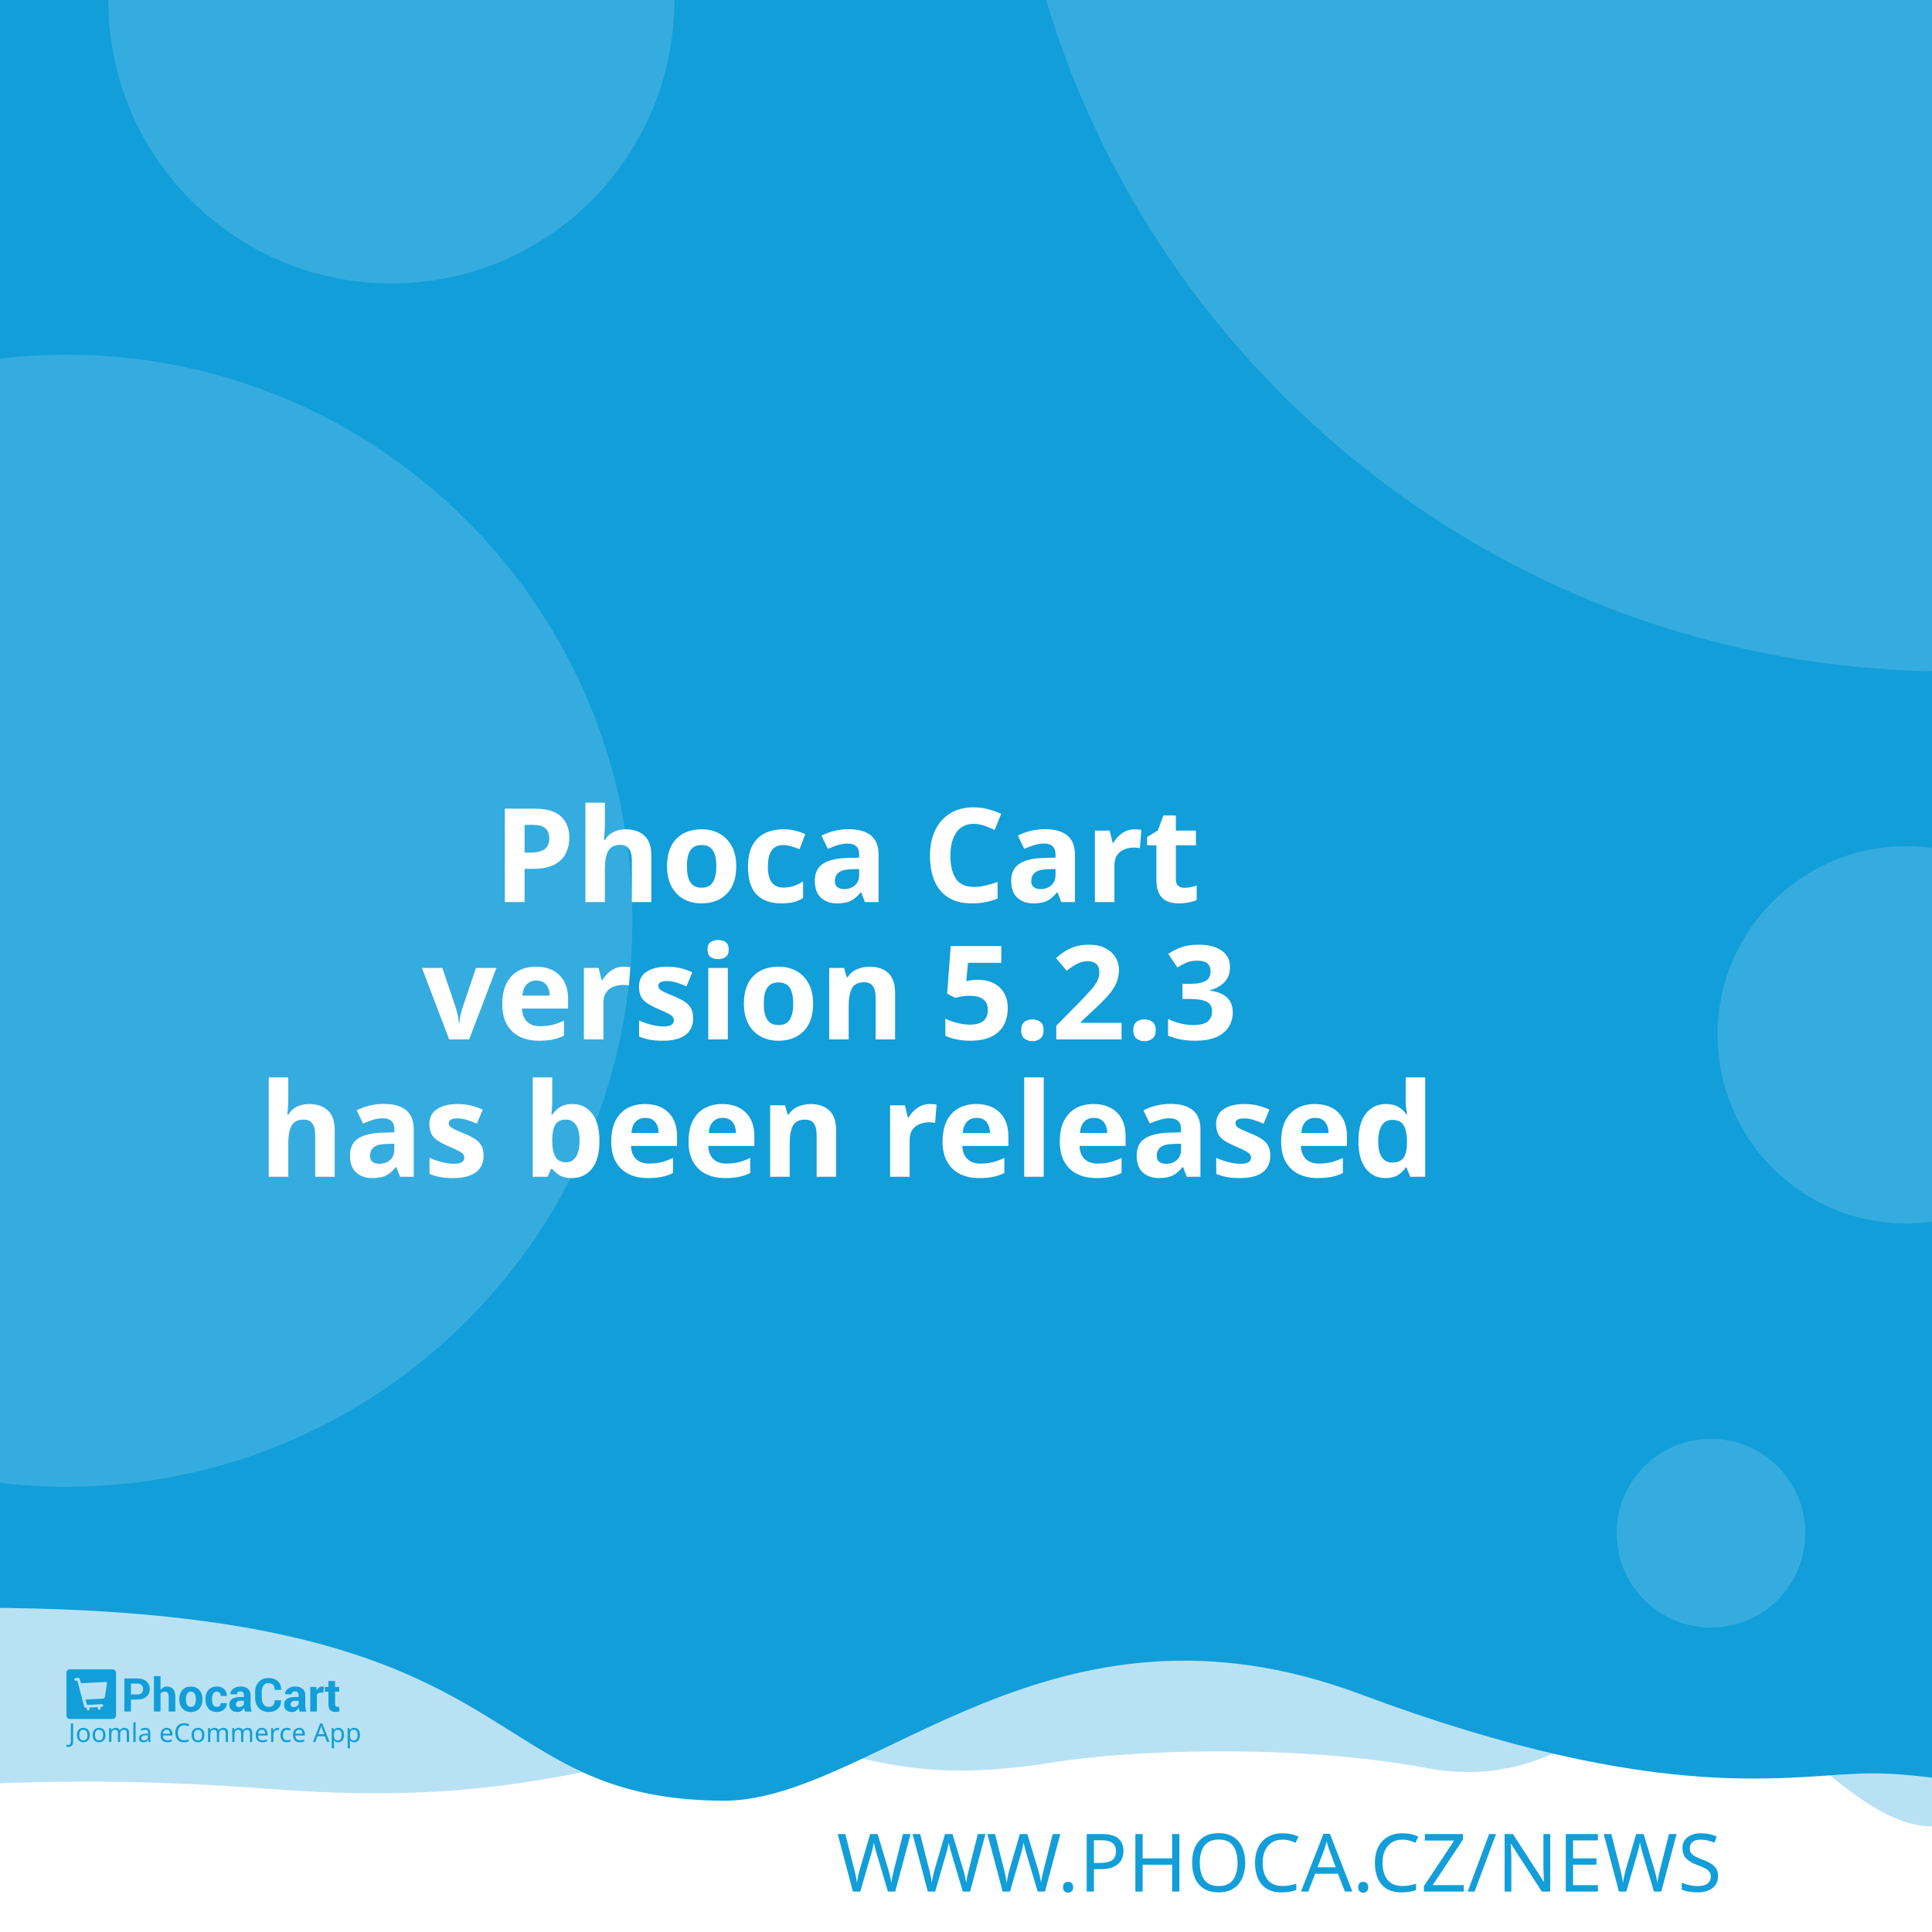
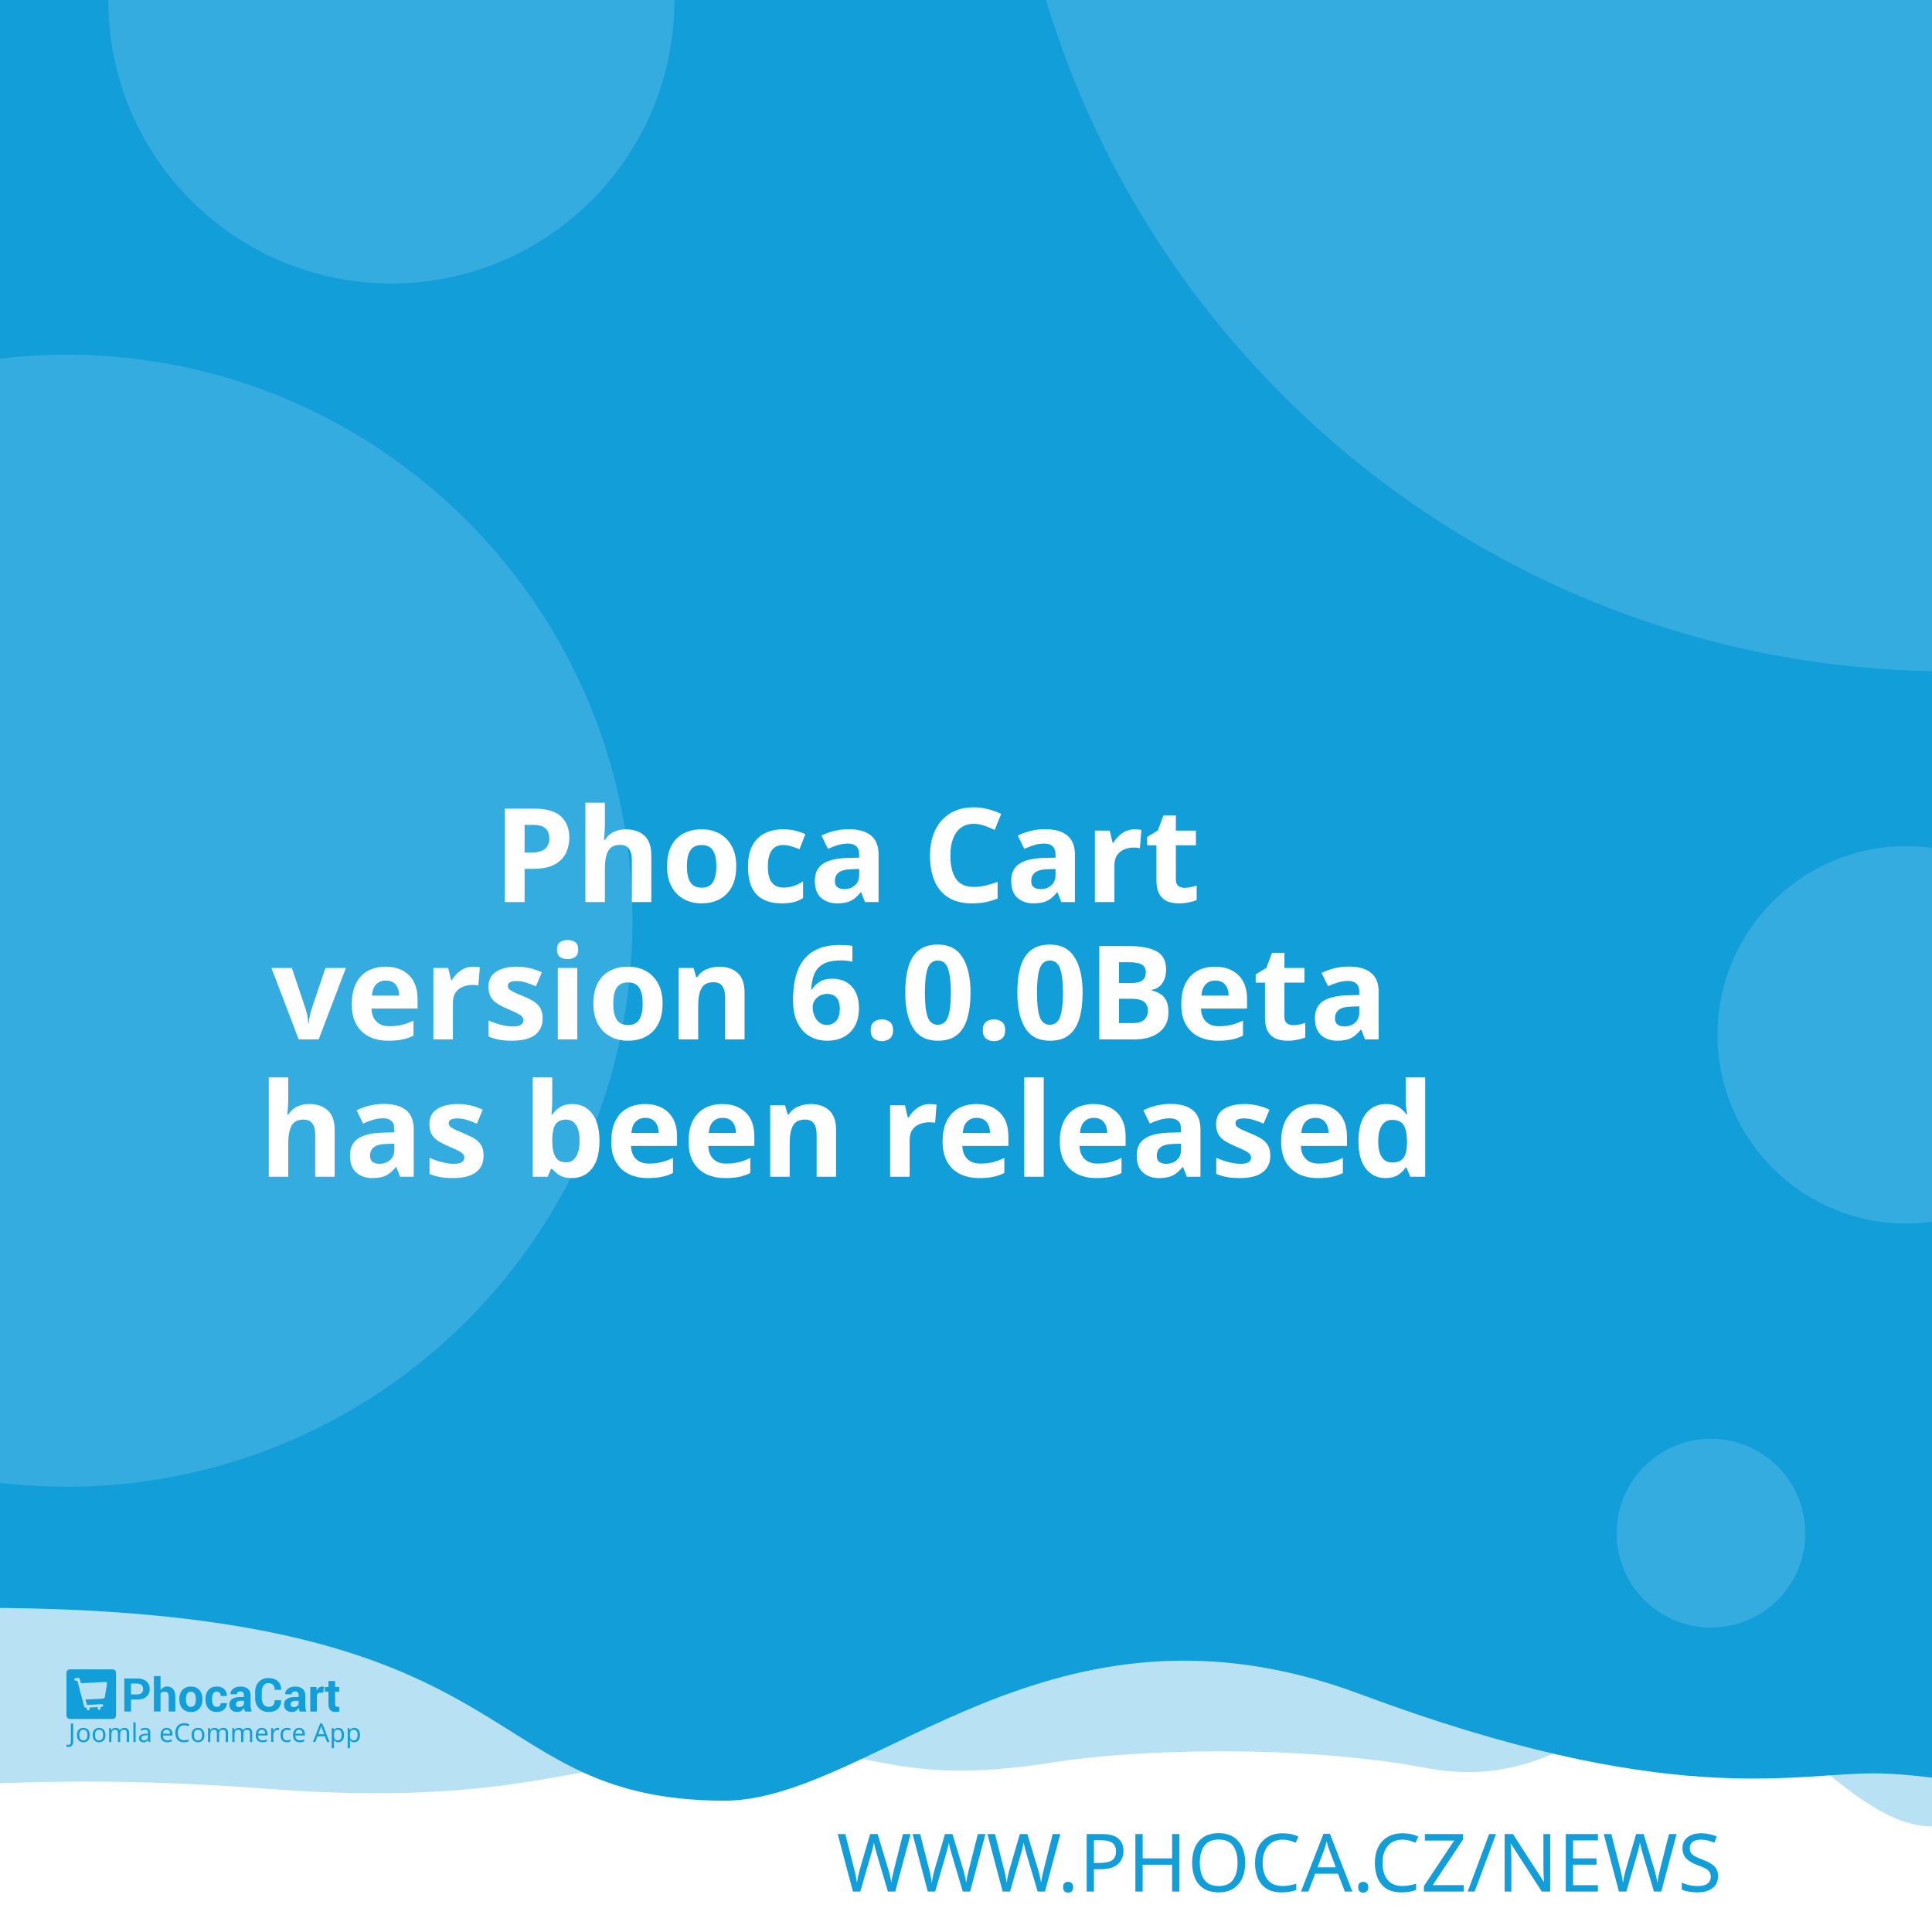
<svg xmlns="http://www.w3.org/2000/svg" width="512" height="512" viewBox="0 0 512 512" version="1.1" id="svg5">
  <defs id="defs2" />
  <g id="layer1">
    <path d="m -288.549,96.962 a 6.384,6.384 0 0 0 -6.384,6.384 v 81.087 a 6.384,6.384 0 0 0 6.384,6.384 h 81.083 a 6.384,6.384 0 0 0 6.384,-6.384 v -81.087 a 6.384,6.384 0 0 0 -6.384,-6.384 z m 16.084,16.188 c 0.591,-0.033 1.134,0.125 1.642,0.482 0.508,0.359 0.842,0.809 1.006,1.355 l 2.415,8.308 46.517,-2.44 c 0.829,-0.043 1.521,0.245 2.074,0.86 0.55,0.606 0.769,1.334 0.636,2.174 l -3.898,24.937 c -0.138,0.736 -0.57,1.497 -1.288,2.273 -0.719,0.787 -1.656,1.211 -2.797,1.272 l -32.861,1.721 3.038,10.253 27.775,-1.455 c 0.726,-0.04 1.351,0.178 1.887,0.648 0.523,0.483 0.803,1.086 0.844,1.812 0.038,0.726 -0.178,1.352 -0.648,1.887 -0.483,0.525 -1.086,0.806 -1.812,0.844 l -2.597,0.137 0.137,2.593 c 0.038,0.729 -0.178,1.356 -0.661,1.879 -0.472,0.535 -1.071,0.819 -1.8,0.856 -0.726,0.038 -1.353,-0.178 -1.879,-0.661 -0.535,-0.472 -0.814,-1.073 -0.852,-1.8 l -0.137,-2.593 -15.573,0.81 0.133,2.597 c 0.038,0.729 -0.176,1.356 -0.648,1.879 -0.483,0.535 -1.086,0.818 -1.812,0.856 -0.726,0.04 -1.352,-0.178 -1.887,-0.661 -0.525,-0.472 -0.806,-1.073 -0.844,-1.8 l -0.137,-2.597 -1.608,0.083 c -0.623,0.033 -1.193,-0.112 -1.721,-0.428 -0.515,-0.317 -0.883,-0.632 -1.11,-0.931 l -0.287,-0.507 -13.05,-49.343 -2.805,0.146 c -0.696,0.038 -1.312,-0.181 -1.858,-0.661 -0.545,-0.472 -0.835,-1.069 -0.873,-1.795 -0.038,-0.729 0.186,-1.353 0.682,-1.879 0.493,-0.535 1.083,-0.818 1.779,-0.856 z" style="fill:#ffffff;stroke-width:1;paint-order:stroke fill markers" id="path400" />
    <rect style="opacity:1;fill:#ffffff;stroke-width:5;stroke-linejoin:round;paint-order:stroke fill markers" id="rect723" width="512" height="512" x="0" y="0" />
    <path id="rect4460" style="opacity:0.3;fill:#129ed9;fill-opacity:1;stroke-width:5;stroke-linejoin:round;paint-order:stroke fill markers" d="M -256,4 H 768 v 480 c 0,0 -42.667,-10 -64,-10 -21.333,0 -42.408,10 -64,10 -21.592,0 -42.667,-10 -64,-10 -21.333,0 -42.408,10 -64,10 -21.592,0 -41.887,-34.701 -63.221,-34.701 -21.333,0 -35.645,25.795 -70.761,19.246 -35.116,-6.549 -78.862,-4.741 -98.515,-1.547 -47.289,7.533 -49.247,-6.724 -87.369,-3.311 -38.122,3.413 -56.921,15.193 -120.307,10.429 -63.387,-4.764 -84.091,0.698 -135.827,-0.116 -21.333,0 -42.408,10 -64,10 -21.592,0 -42.667,-10 -64,-10 -21.333,0 -64,10 -64,10 z" />
    <path id="rect4460-5" style="fill:#129ed9;fill-opacity:1;stroke-width:5;stroke-linejoin:round;paint-order:stroke fill markers" d="M -316,4.9999998e-7 H 708 V 480 c 0,0 -42.667,-10 -64,-10 -21.333,0 -42.408,10 -64,10 -21.592,0 -62.256,-10.048 -83.59,-10.048 -21.333,0 -54.449,9.448 -136.059,-21.03 -81.61,-30.478 -128.583,27.669 -167.971,28.291 -70.795,-0.042 -47.303,-54.288 -212.561,-50.983 C -185.439,429.534 -38.408,480 -60,480 c -21.592,0 -42.667,-10 -64,-10 -21.333,0 -42.408,10 -64,10 -21.592,0 -42.667,-10 -64,-10 -21.333,0 -64,10 -64,10 z" />
    <text xml:space="preserve" style="font-style:normal;font-weight:normal;font-size:21.333px;line-height:1.25;font-family:sans-serif;fill:#129ed9;fill-opacity:1;stroke:none" x="484.042" y="501.277" id="text2910-3-7">
      <tspan id="tspan2908-6-5" x="484.042" y="501.277" style="font-style:normal;font-variant:normal;font-weight:300;font-stretch:normal;font-size:21.333px;font-family:Montserrat;-inkscape-font-specification:'Montserrat Light';text-align:end;text-anchor:end;fill:#129ed9;fill-opacity:1">WWW.PHOCA.CZ/NEWS</tspan>
    </text>
    <text xml:space="preserve" style="font-style:normal;font-variant:normal;font-weight:600;font-stretch:normal;font-size:34.667px;line-height:1.05;font-family:Rubik;-inkscape-font-specification:'Rubik Semi-Bold';fill:#ffffff;fill-opacity:1;stroke:none" x="256" y="165" id="text11252">
      <tspan x="256" y="165" id="tspan403" style="text-align:center;text-anchor:middle" />
      <tspan x="256" y="202.659" style="font-size:34.667px;text-align:center;text-anchor:middle" id="tspan442" />
      <tspan x="256" y="239.059" style="font-size:34.667px;text-align:center;text-anchor:middle" id="tspan444">Phoca Cart</tspan>
-       <tspan x="256" y="275.459" id="tspan1992" style="font-size:34.667px;text-align:center;text-anchor:middle">version 5.2.3
+       <tspan x="256" y="275.459" id="tspan1992" style="font-size:34.667px;text-align:center;text-anchor:middle">version 6.0.0Beta
</tspan>
      <tspan x="256" y="311.859" id="tspan2906" style="font-size:34.667px;text-align:center;text-anchor:middle">has been released</tspan>
      <tspan x="256" y="348.259" id="tspan1994" style="font-size:34.667px" />
    </text>
    <circle style="opacity:0.15;fill:#ffffff;fill-opacity:1;stroke-width:5;stroke-linejoin:round;paint-order:stroke fill markers" id="path8376" cx="516.67" cy="-72.081" r="250" />
    <circle style="opacity:0.15;fill:#ffffff;fill-opacity:1;stroke-width:5;stroke-linejoin:round;paint-order:stroke fill markers" id="path8376-9" cx="17.604" cy="244" r="150" />
    <circle style="opacity:0.15;fill:#ffffff;fill-opacity:1;stroke-width:5;stroke-linejoin:round;paint-order:stroke fill markers" id="path8376-6" cx="103.704" cy="0.117" r="75" />
    <circle style="opacity:0.15;fill:#ffffff;fill-opacity:1;stroke-width:5;stroke-linejoin:round;paint-order:stroke fill markers" id="path8376-6-2" cx="505.168" cy="274.238" r="50" />
    <g id="g8950" transform="matrix(0.298069,0,0,0.298069,107.3348,335.2596)" style="fill:#129ed9;fill-opacity:1;stroke-width:3.355">
      <g id="g895" transform="translate(-301.0409,359.4151)" style="fill:#129ed9;fill-opacity:1;stroke-width:3.355">
        <g transform="matrix(1.3333,0,0,-1.3333,-75.59,850.15)" fill="#ffffff" image-rendering="optimizeQuality" id="g280" style="clip-rule:evenodd;fill:#129ed9;fill-opacity:1;stroke-width:8.934;shape-rendering:geometricPrecision">
          <path d="m 99.728,617.49 v -7.994 h -4.423 v 22.031 h 8.784 c 2.532,0 4.527,-0.646 5.979,-1.937 1.452,-1.291 2.181,-2.99 2.181,-5.097 0,-2.107 -0.729,-3.801 -2.181,-5.082 -1.452,-1.281 -3.446,-1.921 -5.979,-1.921 z m 0,3.408 h 4.361 c 1.23,0 2.165,0.336 2.801,1.002 0.635,0.671 0.951,1.523 0.951,2.561 0,1.059 -0.315,1.932 -0.946,2.623 -0.63,0.687 -1.566,1.033 -2.806,1.033 H 99.728 Z" id="path262" style="fill:#129ed9;fill-opacity:1;stroke-width:3.355" />
          <path d="m 119.45,623.79 c 0.517,0.749 1.147,1.327 1.891,1.746 0.749,0.418 1.576,0.63 2.485,0.63 1.705,0 3.043,-0.568 4.02,-1.704 0.971,-1.131 1.457,-2.887 1.457,-5.252 v -9.714 h -4.418 v 9.76 c 0,1.276 -0.227,2.174 -0.677,2.706 -0.445,0.532 -1.116,0.795 -2.005,0.795 -0.605,0 -1.137,-0.108 -1.602,-0.325 -0.465,-0.217 -0.847,-0.522 -1.152,-0.919 v -12.017 h -4.418 v 23.611 h 4.418 z" id="path264" style="fill:#129ed9;fill-opacity:1;stroke-width:3.355" />
          <path d="m 131.96,617.83 c 0,2.438 0.682,4.436 2.046,5.996 1.359,1.554 3.25,2.334 5.663,2.334 2.418,0 4.315,-0.774 5.689,-2.329 1.375,-1.549 2.062,-3.553 2.062,-6.001 v -0.32 c 0,-2.458 -0.687,-4.462 -2.051,-6.011 -1.369,-1.544 -3.261,-2.319 -5.674,-2.319 -2.418,0 -4.315,0.775 -5.684,2.319 -1.364,1.549 -2.051,3.553 -2.051,6.011 z m 4.408,-0.31 c 0,-1.487 0.264,-2.68 0.785,-3.584 0.527,-0.899 1.375,-1.348 2.542,-1.348 1.142,0 1.979,0.454 2.506,1.358 0.532,0.904 0.796,2.097 0.796,3.574 v 0.315 c 0,1.446 -0.269,2.629 -0.801,3.542 -0.537,0.914 -1.38,1.374 -2.527,1.374 -1.142,0 -1.979,-0.46 -2.506,-1.379 -0.532,-0.919 -0.796,-2.102 -0.796,-3.537 z" id="path266" style="fill:#129ed9;fill-opacity:1;stroke-width:3.355" />
          <path d="m 157.01,612.59 c 0.79,0 1.421,0.227 1.891,0.682 0.475,0.454 0.713,1.064 0.713,1.828 h 4.015 l 0.041,-0.093 c 0.041,-1.653 -0.579,-3.037 -1.871,-4.152 -1.287,-1.116 -2.883,-1.673 -4.79,-1.673 -2.439,0 -4.325,0.769 -5.648,2.314 -1.318,1.544 -1.979,3.522 -1.979,5.944 v 0.449 c 0,2.412 0.656,4.395 1.974,5.944 1.317,1.554 3.198,2.329 5.638,2.329 2.02,0 3.648,-0.573 4.883,-1.725 1.235,-1.151 1.835,-2.664 1.793,-4.539 l -0.031,-0.088 h -4.026 c 0,0.842 -0.233,1.544 -0.698,2.107 -0.46,0.558 -1.101,0.837 -1.922,0.837 -1.168,0 -1.995,-0.454 -2.475,-1.358 -0.476,-0.904 -0.718,-2.071 -0.718,-3.496 v -0.454 c 0,-1.456 0.243,-2.628 0.718,-3.522 0.48,-0.888 1.312,-1.332 2.491,-1.332" id="path268" style="fill:#129ed9;fill-opacity:1;stroke-width:3.355" />
          <path d="m 175.8,609.49 c -0.165,0.372 -0.305,0.764 -0.419,1.183 -0.119,0.413 -0.202,0.837 -0.248,1.27 -0.455,-0.8 -1.054,-1.456 -1.798,-1.978 -0.739,-0.521 -1.628,-0.785 -2.656,-0.785 -1.715,0 -3.038,0.439 -3.963,1.322 -0.93,0.883 -1.395,2.086 -1.395,3.604 0,1.606 0.62,2.845 1.855,3.729 1.235,0.883 3.038,1.322 5.41,1.322 h 2.47 v 1.301 c 0,0.785 -0.207,1.394 -0.62,1.828 -0.413,0.434 -1.023,0.651 -1.834,0.651 -0.713,0 -1.266,-0.175 -1.653,-0.522 -0.393,-0.346 -0.584,-0.826 -0.584,-1.446 l -4.268,0.016 -0.016,0.093 c -0.072,1.379 0.527,2.572 1.798,3.579 1.271,1.002 2.946,1.503 5.013,1.503 1.958,0 3.545,-0.496 4.769,-1.492 1.22,-0.992 1.829,-2.406 1.829,-4.24 v -6.76 c 0,-0.769 0.062,-1.492 0.176,-2.164 0.119,-0.676 0.299,-1.348 0.553,-2.014 z m -4.046,2.943 c 0.78,0 1.468,0.191 2.077,0.574 0.605,0.382 1.013,0.826 1.225,1.332 v 2.308 h -2.47 c -0.935,0 -1.648,-0.232 -2.134,-0.702 -0.481,-0.47 -0.724,-1.033 -0.724,-1.699 0,-0.542 0.181,-0.981 0.542,-1.312 0.367,-0.336 0.858,-0.501 1.483,-0.501" id="path270" style="fill:#129ed9;fill-opacity:1;stroke-width:3.355" />
          <path d="m 199.84,617.01 0.031,-0.088 c 0.041,-2.37 -0.682,-4.25 -2.17,-5.645 -1.488,-1.394 -3.555,-2.091 -6.201,-2.091 -2.656,0 -4.811,0.852 -6.464,2.556 -1.653,1.704 -2.486,3.894 -2.486,6.579 v 4.369 c 0,2.67 0.812,4.86 2.424,6.574 1.617,1.715 3.715,2.572 6.299,2.572 2.723,0 4.852,-0.697 6.386,-2.097 1.535,-1.399 2.284,-3.305 2.243,-5.717 l -0.031,-0.088 h -4.299 c 0,1.451 -0.346,2.561 -1.044,3.336 -0.698,0.769 -1.783,1.157 -3.255,1.157 -1.323,0 -2.372,-0.537 -3.147,-1.606 -0.78,-1.074 -1.168,-2.438 -1.168,-4.1 v -4.39 c 0,-1.683 0.408,-3.057 1.225,-4.131 0.822,-1.069 1.922,-1.606 3.317,-1.606 1.38,0 2.403,0.372 3.064,1.11 0.661,0.744 0.992,1.844 0.992,3.305 z" id="path272" style="fill:#129ed9;fill-opacity:1;stroke-width:3.355" />
          <path d="m 212.27,609.49 c -0.165,0.372 -0.305,0.764 -0.419,1.183 -0.119,0.413 -0.202,0.837 -0.248,1.27 -0.455,-0.8 -1.054,-1.456 -1.798,-1.978 -0.739,-0.521 -1.628,-0.785 -2.656,-0.785 -1.716,0 -3.038,0.439 -3.963,1.322 -0.93,0.883 -1.395,2.086 -1.395,3.604 0,1.606 0.62,2.845 1.855,3.729 1.235,0.883 3.039,1.322 5.41,1.322 h 2.47 v 1.301 c 0,0.785 -0.207,1.394 -0.62,1.828 -0.413,0.434 -1.023,0.651 -1.834,0.651 -0.713,0 -1.266,-0.175 -1.654,-0.522 -0.393,-0.346 -0.584,-0.826 -0.584,-1.446 l -4.268,0.016 -0.016,0.093 c -0.072,1.379 0.527,2.572 1.798,3.579 1.271,1.002 2.945,1.503 5.013,1.503 1.958,0 3.545,-0.496 4.769,-1.492 1.22,-0.992 1.829,-2.406 1.829,-4.24 v -6.76 c 0,-0.769 0.062,-1.492 0.176,-2.164 0.119,-0.676 0.3,-1.348 0.553,-2.014 z m -4.046,2.943 c 0.78,0 1.468,0.191 2.077,0.574 0.605,0.382 1.013,0.826 1.224,1.332 v 2.308 h -2.47 c -0.935,0 -1.649,-0.232 -2.134,-0.702 -0.481,-0.47 -0.723,-1.033 -0.723,-1.699 0,-0.542 0.181,-0.981 0.542,-1.312 0.367,-0.336 0.858,-0.501 1.483,-0.501" id="path274" style="fill:#129ed9;fill-opacity:1;stroke-width:3.355" />
          <path d="m 227.92,622.06 -1.617,0.046 c -0.656,0 -1.199,-0.134 -1.623,-0.408 -0.423,-0.274 -0.744,-0.656 -0.966,-1.152 v -11.052 h -4.408 v 16.36 h 4.103 l 0.196,-2.422 c 0.382,0.857 0.883,1.528 1.494,2.009 0.61,0.48 1.312,0.723 2.108,0.723 0.223,0 0.429,-0.015 0.615,-0.052 0.186,-0.036 0.377,-0.077 0.568,-0.129 z" id="path276" style="fill:#129ed9;fill-opacity:1;stroke-width:3.355" />
          <path d="m 235.83,629.86 v -4.007 h 2.754 v -3.099 H 235.83 v -8.33 c 0,-0.635 0.129,-1.09 0.393,-1.363 0.263,-0.274 0.615,-0.408 1.059,-0.408 0.232,0 0.434,0.01 0.599,0.036 0.166,0.026 0.362,0.072 0.579,0.129 l 0.383,-3.181 c -0.445,-0.155 -0.878,-0.268 -1.302,-0.341 -0.424,-0.078 -0.884,-0.114 -1.38,-0.114 -1.524,0 -2.697,0.418 -3.519,1.255 -0.822,0.837 -1.235,2.159 -1.235,3.977 v 8.34 h -2.392 v 3.099 h 2.392 v 4.007 z" id="path278" style="fill:#129ed9;fill-opacity:1;stroke-width:3.355" />
        </g>
        <g fill="#ffffff" fill-rule="evenodd" image-rendering="optimizeQuality" stroke-width="1.934" aria-label="Joomla eCommerce App" id="g318" style="clip-rule:evenodd;fill:#129ed9;fill-opacity:1;shape-rendering:geometricPrecision">
          <path d="M 1.704,69 Q 1.151,69 0.736,68.908 0.321,68.839 -0.002,68.7 v -1.752 q 0.369,0.092 0.784,0.161 0.415,0.069 0.876,0.069 0.576,0 1.083,-0.231 0.53,-0.231 0.853,-0.807 0.323,-0.576 0.323,-1.614 v -16.368 h 2.075 v 16.206 q 0,2.374 -1.176,3.504 -1.176,1.13 -3.112,1.13 z" id="path282" style="fill:#129ed9;fill-opacity:1;stroke-width:1.934" />
          <path d="m 20.792,58.419 q 0,3.066 -1.568,4.749 -1.545,1.683 -4.196,1.683 -1.637,0 -2.928,-0.738 -1.268,-0.761 -2.006,-2.19 -0.738,-1.452 -0.738,-3.504 0,-3.066 1.545,-4.726 1.545,-1.66 4.196,-1.66 1.683,0 2.951,0.761 1.291,0.738 2.006,2.167 0.738,1.406 0.738,3.458 z m -9.336,0 q 0,2.19 0.853,3.481 0.876,1.268 2.766,1.268 1.867,0 2.743,-1.268 0.876,-1.291 0.876,-3.481 0,-2.19 -0.876,-3.435 -0.876,-1.245 -2.766,-1.245 -1.89,0 -2.743,1.245 -0.853,1.245 -0.853,3.435 z" id="path284" style="fill:#129ed9;fill-opacity:1;stroke-width:1.934" />
          <path d="m 34.739,58.419 q 0,3.066 -1.568,4.749 -1.545,1.683 -4.196,1.683 -1.637,0 -2.928,-0.738 -1.268,-0.761 -2.006,-2.19 -0.738,-1.452 -0.738,-3.504 0,-3.066 1.545,-4.726 1.545,-1.66 4.196,-1.66 1.683,0 2.951,0.761 1.291,0.738 2.006,2.167 0.738,1.406 0.738,3.458 z m -9.336,0 q 0,2.19 0.853,3.481 0.876,1.268 2.766,1.268 1.867,0 2.743,-1.268 0.876,-1.291 0.876,-3.481 0,-2.19 -0.876,-3.435 -0.876,-1.245 -2.766,-1.245 -1.89,0 -2.743,1.245 -0.853,1.245 -0.853,3.435 z" id="path286" style="fill:#129ed9;fill-opacity:1;stroke-width:1.934" />
          <path d="m 51.499,52.033 q 2.098,0 3.135,1.083 1.037,1.06 1.037,3.458 V 64.62 H 53.666 v -7.953 q 0,-2.928 -2.513,-2.928 -1.798,0 -2.582,1.037 -0.761,1.037 -0.761,3.02 V 64.62 h -2.006 v -7.953 q 0,-2.928 -2.536,-2.928 -1.867,0 -2.582,1.153 -0.715,1.153 -0.715,3.32 v 6.409 h -2.029 v -12.356 h 1.637 l 0.3,1.683 h 0.115 q 0.576,-0.968 1.545,-1.429 0.991,-0.484 2.098,-0.484 2.905,0 3.781,2.075 h 0.115 q 0.622,-1.06 1.683,-1.568 1.083,-0.507 2.282,-0.507 z" id="path288" style="fill:#129ed9;fill-opacity:1;stroke-width:1.934" />
          <path d="M 61.527,64.62 H 59.498 V 47.1 h 2.029 z" id="path290" style="fill:#129ed9;fill-opacity:1;stroke-width:1.934" />
          <path d="m 70.126,52.056 q 2.259,0 3.343,0.991 1.083,0.991 1.083,3.158 v 8.414 h -1.475 l -0.392,-1.752 h -0.092 q -0.807,1.014 -1.706,1.498 -0.876,0.484 -2.444,0.484 -1.683,0 -2.789,-0.876 -1.107,-0.899 -1.107,-2.789 0,-1.844 1.452,-2.836 1.452,-1.014 4.472,-1.107 l 2.098,-0.069 v -0.738 q 0,-1.545 -0.669,-2.144 -0.669,-0.599 -1.89,-0.599 -0.968,0 -1.844,0.3 -0.876,0.277 -1.637,0.645 l -0.622,-1.522 q 0.807,-0.438 1.913,-0.738 1.107,-0.323 2.305,-0.323 z m 0.599,6.593 q -2.305,0.092 -3.204,0.738 -0.876,0.645 -0.876,1.821 0,1.037 0.622,1.522 0.645,0.484 1.637,0.484 1.568,0 2.605,-0.853 1.037,-0.876 1.037,-2.674 v -1.107 z" id="path292" style="fill:#129ed9;fill-opacity:1;stroke-width:1.934" />
          <path d="m 89.144,52.033 q 1.591,0 2.72,0.692 1.153,0.692 1.752,1.96 0.622,1.245 0.622,2.928 v 1.222 h -8.46 q 0.046,2.098 1.06,3.204 1.037,1.083 2.882,1.083 1.176,0 2.075,-0.207 0.922,-0.231 1.89,-0.645 v 1.775 q -0.945,0.415 -1.867,0.599 -0.922,0.207 -2.19,0.207 -1.752,0 -3.112,-0.715 -1.337,-0.715 -2.098,-2.121 -0.738,-1.429 -0.738,-3.481 0,-2.029 0.669,-3.481 0.692,-1.452 1.913,-2.236 1.245,-0.784 2.882,-0.784 z m -0.023,1.66 q -1.452,0 -2.305,0.945 -0.83,0.922 -0.991,2.582 h 6.293 q -0.023,-1.568 -0.738,-2.536 -0.715,-0.991 -2.259,-0.991 z" id="path294" style="fill:#129ed9;fill-opacity:1;stroke-width:1.934" />
          <path d="m 104.71,49.751 q -2.651,0 -4.173,1.775 -1.522,1.775 -1.522,4.864 0,3.066 1.406,4.864 1.429,1.775 4.265,1.775 1.083,0 2.052,-0.184 0.968,-0.184 1.89,-0.461 v 1.798 q -0.922,0.346 -1.913,0.507 -0.968,0.161 -2.328,0.161 -2.513,0 -4.196,-1.037 -1.683,-1.037 -2.536,-2.951 -0.83,-1.913 -0.83,-4.495 0,-2.49 0.899,-4.38 0.922,-1.913 2.697,-2.974 1.775,-1.083 4.311,-1.083 2.605,0 4.541,0.968 l -0.83,1.752 q -0.761,-0.346 -1.706,-0.622 -0.922,-0.277 -2.029,-0.277 z" id="path296" style="fill:#129ed9;fill-opacity:1;stroke-width:1.934" />
          <path d="m 122.69,58.419 q 0,3.066 -1.568,4.749 -1.545,1.683 -4.196,1.683 -1.637,0 -2.928,-0.738 -1.268,-0.761 -2.006,-2.19 -0.738,-1.452 -0.738,-3.504 0,-3.066 1.545,-4.726 1.545,-1.66 4.196,-1.66 1.683,0 2.951,0.761 1.291,0.738 2.006,2.167 0.738,1.406 0.738,3.458 z m -9.336,0 q 0,2.19 0.853,3.481 0.876,1.268 2.766,1.268 1.867,0 2.743,-1.268 0.876,-1.291 0.876,-3.481 0,-2.19 -0.876,-3.435 -0.876,-1.245 -2.766,-1.245 -1.89,0 -2.743,1.245 -0.853,1.245 -0.853,3.435 z" id="path298" style="fill:#129ed9;fill-opacity:1;stroke-width:1.934" />
          <path d="m 139.45,52.033 q 2.098,0 3.135,1.083 1.037,1.06 1.037,3.458 V 64.62 h -2.006 v -7.953 q 0,-2.928 -2.513,-2.928 -1.798,0 -2.582,1.037 -0.761,1.037 -0.761,3.02 V 64.62 h -2.006 v -7.953 q 0,-2.928 -2.536,-2.928 -1.867,0 -2.582,1.153 -0.715,1.153 -0.715,3.32 v 6.409 h -2.029 v -12.356 h 1.637 l 0.3,1.683 h 0.115 q 0.576,-0.968 1.545,-1.429 0.991,-0.484 2.098,-0.484 2.905,0 3.781,2.075 h 0.115 q 0.622,-1.06 1.683,-1.568 1.083,-0.507 2.282,-0.507 z" id="path300" style="fill:#129ed9;fill-opacity:1;stroke-width:1.934" />
          <path d="m 161,52.033 q 2.098,0 3.135,1.083 1.037,1.06 1.037,3.458 V 64.62 h -2.006 v -7.953 q 0,-2.928 -2.513,-2.928 -1.798,0 -2.582,1.037 -0.761,1.037 -0.761,3.02 V 64.62 h -2.006 v -7.953 q 0,-2.928 -2.536,-2.928 -1.867,0 -2.582,1.153 -0.715,1.153 -0.715,3.32 v 6.409 h -2.029 v -12.356 h 1.637 l 0.3,1.683 h 0.115 q 0.576,-0.968 1.545,-1.429 0.991,-0.484 2.098,-0.484 2.905,0 3.781,2.075 h 0.115 q 0.622,-1.06 1.683,-1.568 1.083,-0.507 2.282,-0.507 z" id="path302" style="fill:#129ed9;fill-opacity:1;stroke-width:1.934" />
          <path d="m 173.77,52.033 q 1.591,0 2.72,0.692 1.153,0.692 1.752,1.96 0.622,1.245 0.622,2.928 v 1.222 h -8.46 q 0.046,2.098 1.06,3.204 1.037,1.083 2.882,1.083 1.176,0 2.075,-0.207 0.922,-0.231 1.89,-0.645 v 1.775 q -0.945,0.415 -1.867,0.599 -0.922,0.207 -2.19,0.207 -1.752,0 -3.112,-0.715 -1.337,-0.715 -2.098,-2.121 -0.738,-1.429 -0.738,-3.481 0,-2.029 0.669,-3.481 0.692,-1.452 1.913,-2.236 1.245,-0.784 2.882,-0.784 z m -0.023,1.66 q -1.452,0 -2.305,0.945 -0.83,0.922 -0.991,2.582 h 6.293 q -0.023,-1.568 -0.738,-2.536 -0.715,-0.991 -2.259,-0.991 z" id="path304" style="fill:#129ed9;fill-opacity:1;stroke-width:1.934" />
          <path d="m 187.76,52.033 q 0.346,0 0.738,0.046 0.415,0.023 0.715,0.092 l -0.254,1.867 q -0.3,-0.069 -0.669,-0.115 -0.346,-0.046 -0.669,-0.046 -0.945,0 -1.775,0.53 -0.83,0.507 -1.337,1.452 -0.484,0.922 -0.484,2.167 v 6.593 h -2.029 v -12.356 h 1.66 l 0.231,2.259 h 0.092 q 0.599,-1.014 1.545,-1.752 0.945,-0.738 2.236,-0.738 z" id="path306" style="fill:#129ed9;fill-opacity:1;stroke-width:1.934" />
          <path d="m 196.02,64.851 q -1.637,0 -2.928,-0.669 -1.268,-0.669 -2.006,-2.075 -0.715,-1.406 -0.715,-3.596 0,-2.282 0.761,-3.712 0.761,-1.429 2.052,-2.098 1.314,-0.669 2.974,-0.669 0.945,0 1.821,0.207 0.876,0.184 1.429,0.461 l -0.622,1.683 q -0.553,-0.207 -1.291,-0.392 -0.738,-0.184 -1.383,-0.184 -3.642,0 -3.642,4.68 0,2.236 0.876,3.435 0.899,1.176 2.651,1.176 1.014,0 1.775,-0.207 0.784,-0.207 1.429,-0.507 v 1.798 q -0.622,0.323 -1.383,0.484 -0.738,0.184 -1.798,0.184 z" id="path308" style="fill:#129ed9;fill-opacity:1;stroke-width:1.934" />
          <path d="m 206.9,52.033 q 1.591,0 2.72,0.692 1.153,0.692 1.752,1.96 0.622,1.245 0.622,2.928 v 1.222 h -8.46 q 0.046,2.098 1.06,3.204 1.037,1.083 2.882,1.083 1.176,0 2.075,-0.207 0.922,-0.231 1.89,-0.645 v 1.775 q -0.945,0.415 -1.867,0.599 -0.922,0.207 -2.19,0.207 -1.752,0 -3.112,-0.715 -1.337,-0.715 -2.098,-2.121 -0.738,-1.429 -0.738,-3.481 0,-2.029 0.669,-3.481 0.692,-1.452 1.913,-2.236 1.245,-0.784 2.882,-0.784 z m -0.023,1.66 q -1.452,0 -2.305,0.945 -0.83,0.922 -0.991,2.582 h 6.293 q -0.023,-1.568 -0.738,-2.536 -0.715,-0.991 -2.259,-0.991 z" id="path310" style="fill:#129ed9;fill-opacity:1;stroke-width:1.934" />
          <path d="m 231.73,64.62 -1.983,-5.095 h -6.524 l -1.96,5.095 h -2.098 l 6.432,-16.529 h 1.867 l 6.409,16.529 z m -4.449,-11.918 q -0.069,-0.184 -0.231,-0.669 -0.161,-0.484 -0.323,-0.991 -0.138,-0.53 -0.231,-0.807 -0.161,0.715 -0.369,1.406 -0.207,0.669 -0.346,1.06 l -1.867,4.979 h 5.21 z" id="path312" style="fill:#129ed9;fill-opacity:1;stroke-width:1.934" />
          <path d="m 241.73,52.033 q 2.282,0 3.665,1.591 1.406,1.591 1.406,4.795 0,3.158 -1.406,4.795 -1.383,1.637 -3.688,1.637 -1.429,0 -2.374,-0.53 -0.922,-0.553 -1.452,-1.268 h -0.138 q 0.046,0.392 0.092,0.991 0.046,0.599 0.046,1.037 v 5.072 h -2.029 v -17.889 h 1.66 l 0.277,1.683 h 0.092 q 0.553,-0.807 1.452,-1.36 0.899,-0.553 2.397,-0.553 z m -0.369,1.706 q -1.89,0 -2.674,1.06 -0.761,1.06 -0.807,3.227 v 0.392 q 0,2.282 0.738,3.527 0.761,1.222 2.789,1.222 1.13,0 1.844,-0.622 0.738,-0.622 1.083,-1.683 0.369,-1.083 0.369,-2.467 0,-2.121 -0.83,-3.389 -0.807,-1.268 -2.513,-1.268 z" id="path314" style="fill:#129ed9;fill-opacity:1;stroke-width:1.934" />
          <path d="m 255.91,52.033 q 2.282,0 3.665,1.591 1.406,1.591 1.406,4.795 0,3.158 -1.406,4.795 -1.383,1.637 -3.688,1.637 -1.429,0 -2.374,-0.53 -0.922,-0.553 -1.452,-1.268 h -0.138 q 0.046,0.392 0.092,0.991 0.046,0.599 0.046,1.037 v 5.072 h -2.029 v -17.889 h 1.66 l 0.277,1.683 h 0.092 q 0.553,-0.807 1.452,-1.36 0.899,-0.553 2.397,-0.553 z m -0.369,1.706 q -1.89,0 -2.674,1.06 -0.761,1.06 -0.807,3.227 v 0.392 q 0,2.282 0.738,3.527 0.761,1.222 2.789,1.222 1.13,0 1.844,-0.622 0.738,-0.622 1.083,-1.683 0.369,-1.083 0.369,-2.467 0,-2.121 -0.83,-3.389 -0.807,-1.268 -2.513,-1.268 z" id="path316" style="fill:#129ed9;fill-opacity:1;stroke-width:1.934" />
        </g>
        <path d="M 3,0 A 3,3 0 0 0 0,3 v 38.107 a 3,3 0 0 0 3,3 h 38.105 a 3,3 0 0 0 3,-3 V 3 a 3,3 0 0 0 -3,-3 z m 7.559,7.607 c 0.278,-0.015 0.533,0.059 0.771,0.227 0.239,0.169 0.396,0.38 0.473,0.637 l 1.135,3.904 21.861,-1.147 c 0.39,-0.02 0.715,0.115 0.975,0.404 0.259,0.285 0.361,0.627 0.299,1.022 l -1.832,11.719 c -0.065,0.346 -0.268,0.703 -0.605,1.068 -0.338,0.37 -0.778,0.569 -1.315,0.598 l -15.443,0.809 1.428,4.818 13.053,-0.684 c 0.341,-0.019 0.635,0.084 0.887,0.305 0.246,0.227 0.378,0.51 0.396,0.852 0.018,0.341 -0.084,0.635 -0.305,0.887 -0.227,0.247 -0.51,0.379 -0.852,0.396 l -1.221,0.064 0.064,1.219 c 0.018,0.343 -0.084,0.637 -0.311,0.883 -0.222,0.252 -0.503,0.385 -0.846,0.402 -0.341,0.018 -0.636,-0.084 -0.883,-0.311 -0.252,-0.222 -0.383,-0.504 -0.4,-0.846 l -0.064,-1.219 -7.318,0.381 0.062,1.221 c 0.018,0.343 -0.083,0.637 -0.305,0.883 -0.227,0.252 -0.51,0.384 -0.852,0.402 -0.341,0.019 -0.635,-0.084 -0.887,-0.311 -0.247,-0.222 -0.379,-0.504 -0.396,-0.846 l -0.064,-1.221 -0.756,0.039 c -0.293,0.015 -0.561,-0.052 -0.809,-0.201 -0.242,-0.149 -0.415,-0.297 -0.521,-0.438 l -0.135,-0.238 -6.133,-23.189 -1.318,0.068 C 8.066,10.184 7.776,10.082 7.52,9.856 7.263,9.634 7.127,9.354 7.11,9.012 7.092,8.67 7.197,8.377 7.43,8.13 7.661,7.878 7.939,7.745 8.266,7.727 Z" fill="#ffffff" style="fill:#129ed9;fill-opacity:1;stroke-width:8.934;paint-order:stroke fill markers" id="path334" />
      </g>
    </g>
    <circle style="opacity:0.15;fill:#ffffff;fill-opacity:1;stroke-width:5;stroke-linejoin:round;paint-order:stroke fill markers" id="path8376-6-2-1" cx="453.421" cy="406.309" r="25" />
  </g>
</svg>
